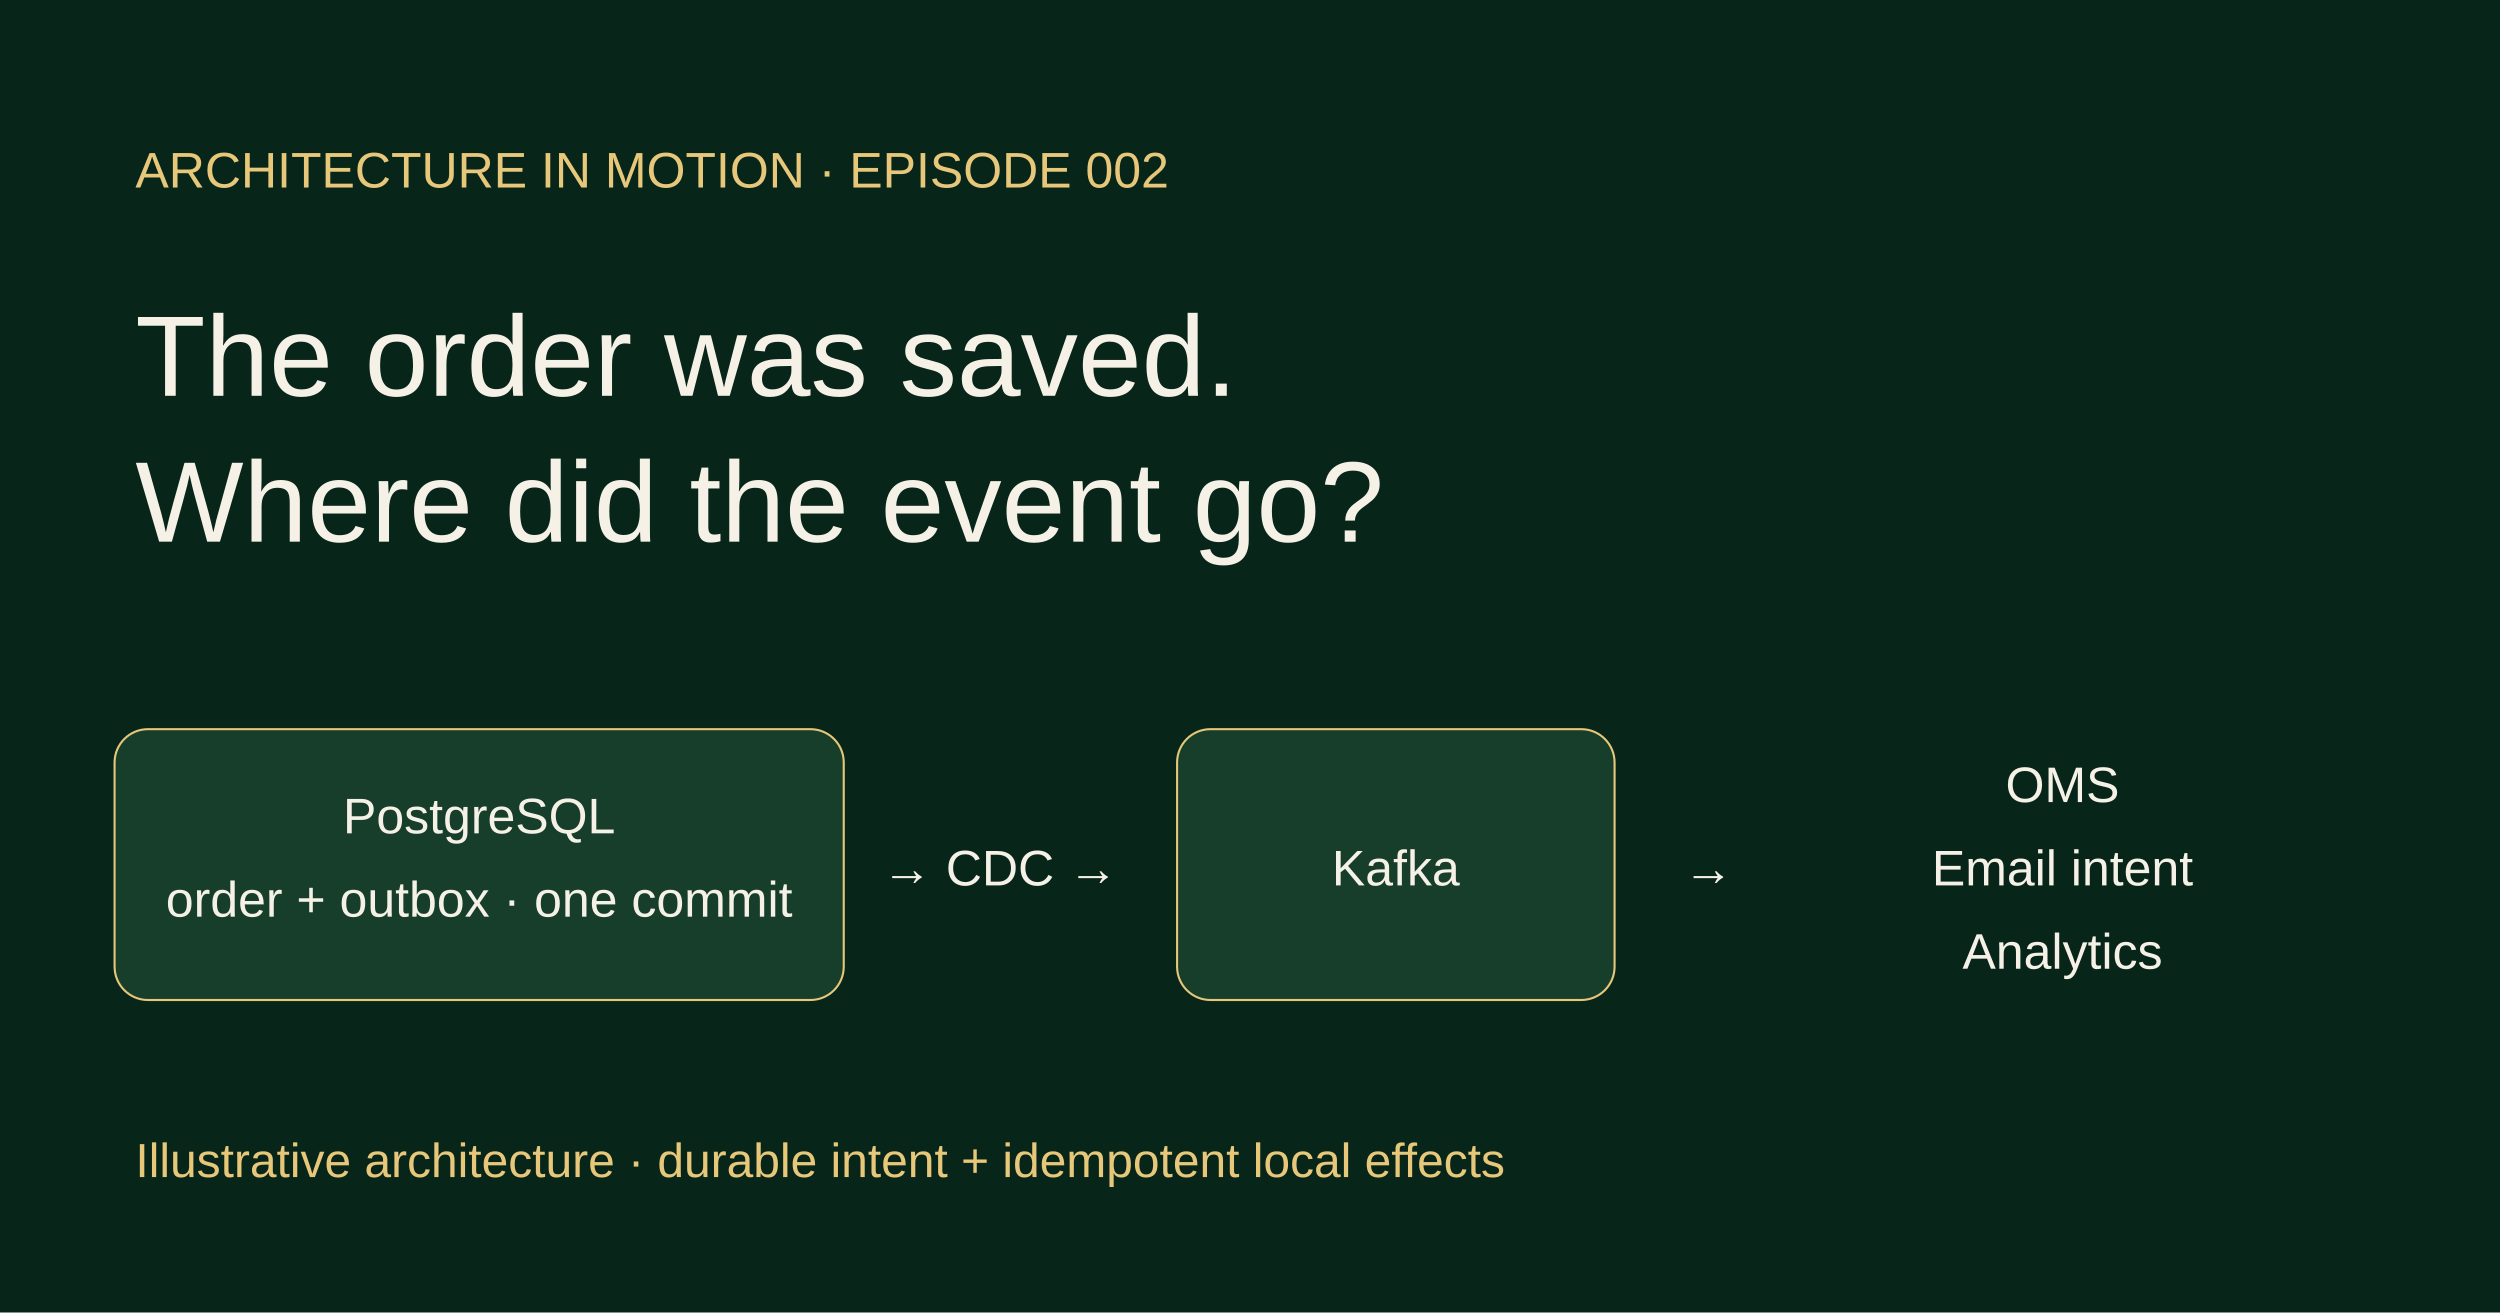
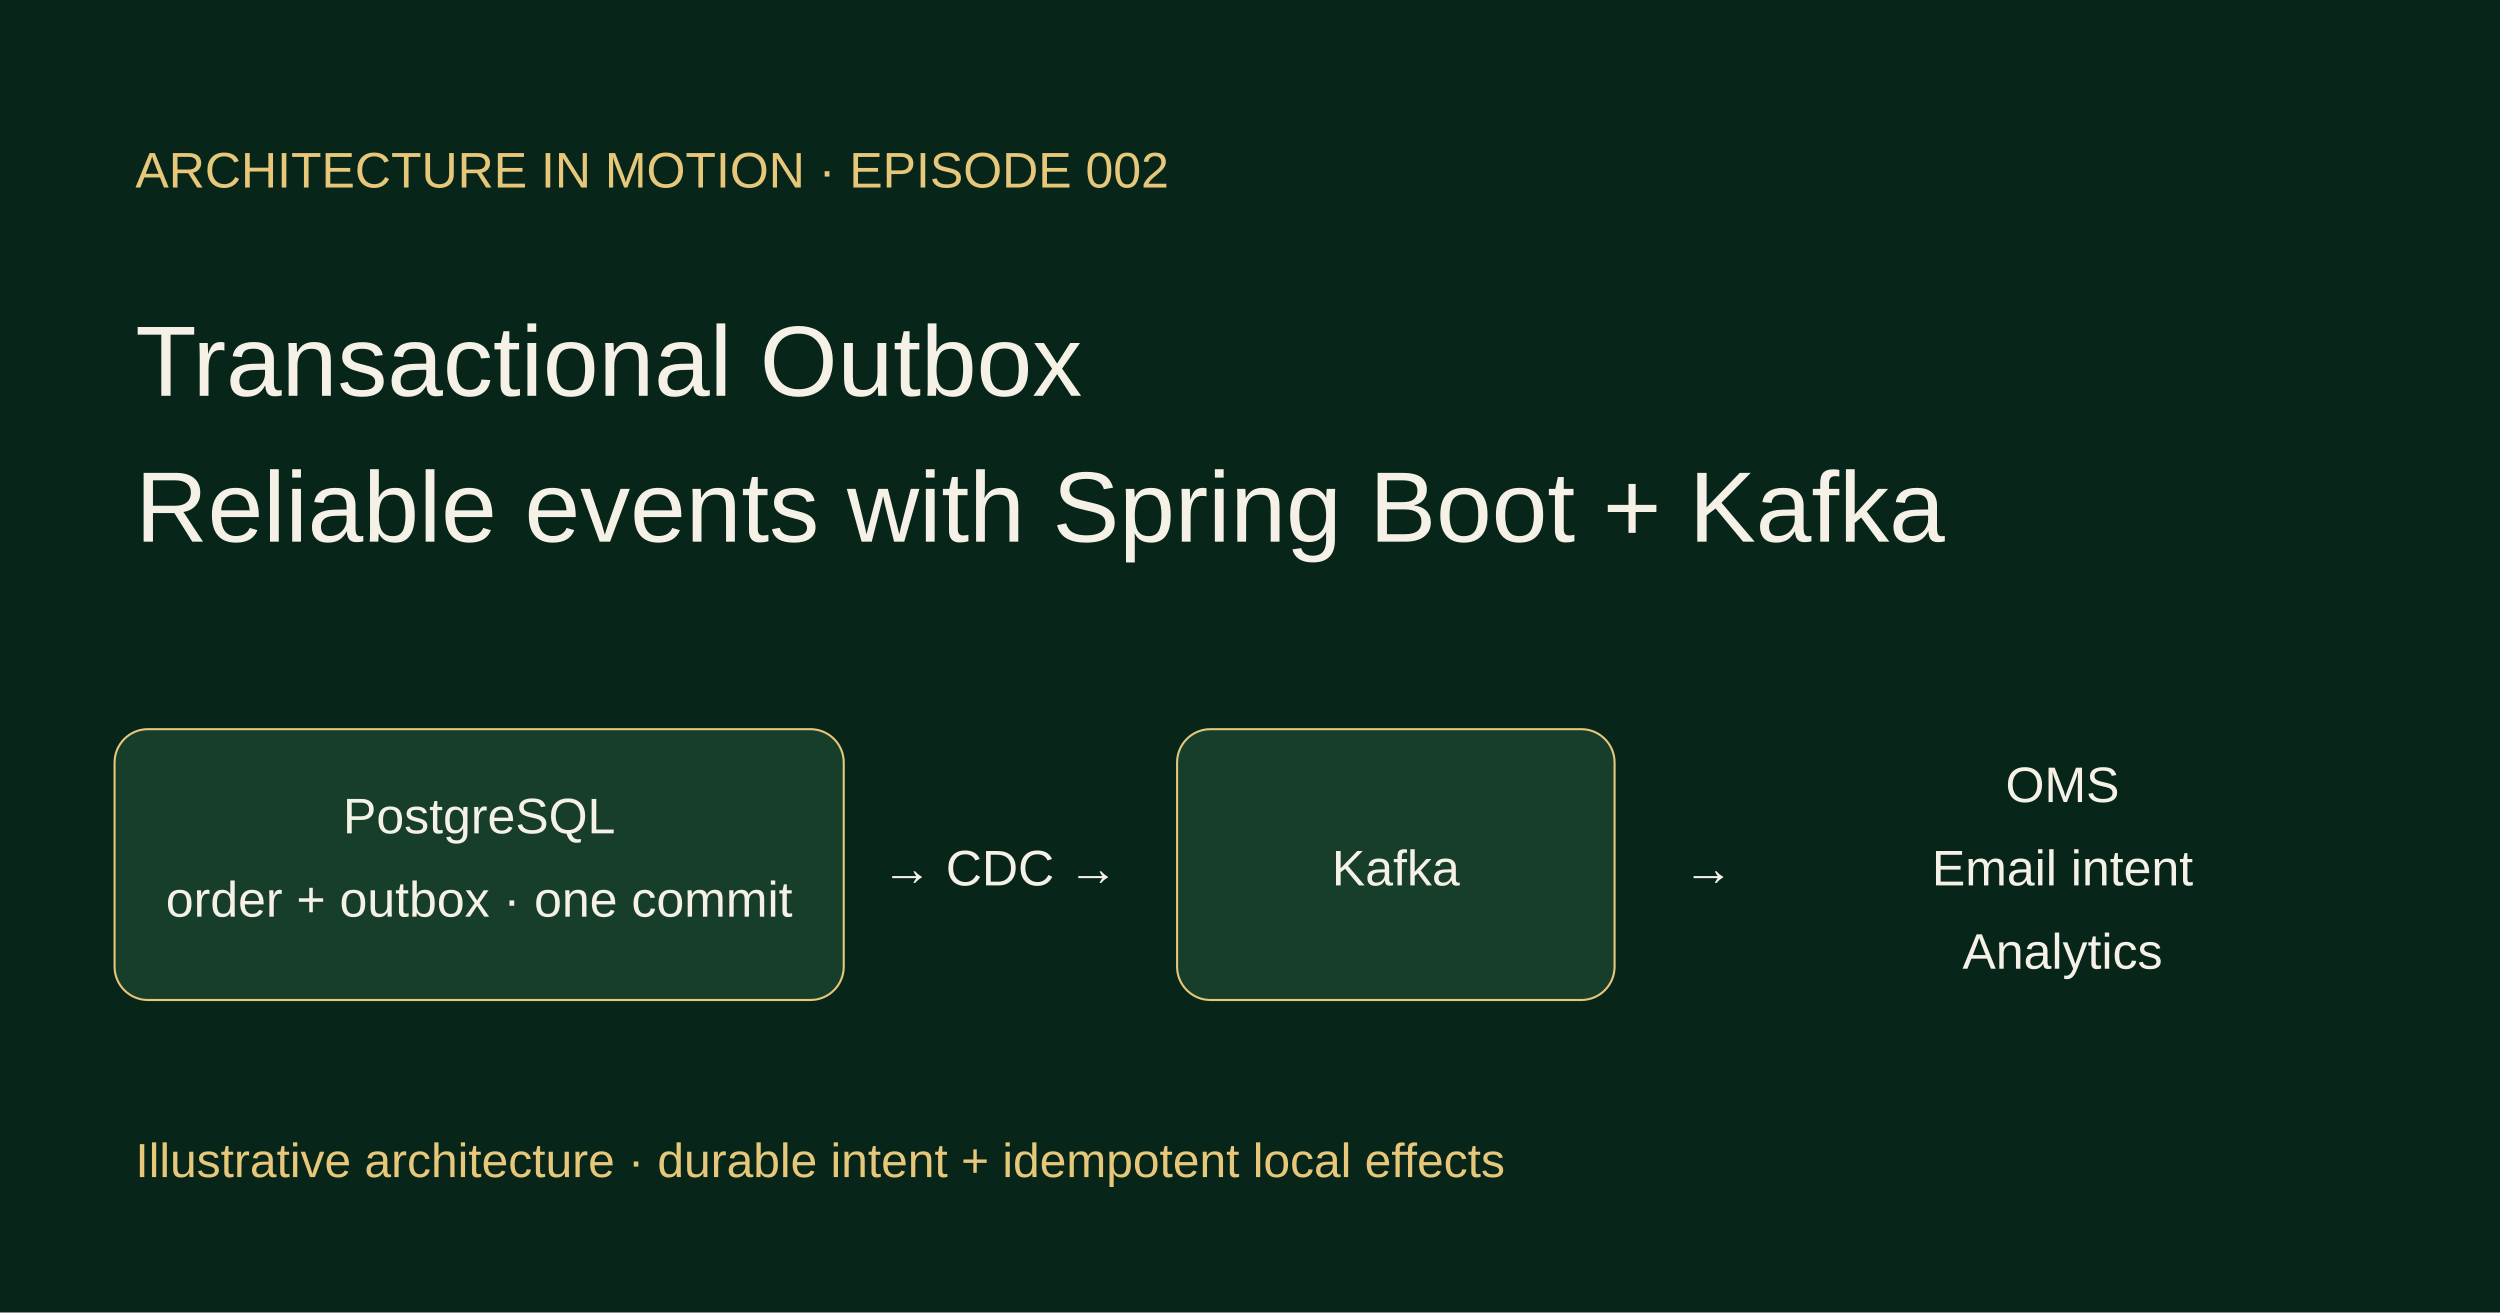
<svg xmlns="http://www.w3.org/2000/svg" width="1200" height="630" viewBox="0 0 1200 630">
  <rect width="1200" height="630" fill="#08251a" />
  <g fill="#f5f1e7" font-family="Arial">
    <text x="65" y="90" font-size="24" fill="#e7c779">ARCHITECTURE IN MOTION · EPISODE 002</text>
-     <text x="65" y="190" font-size="55">The order was saved.</text>
-     <text x="65" y="260" font-size="55">Where did the event go?</text>
+     <text x="65" y="190" font-size="48">Transactional Outbox</text>
+     <text x="65" y="260" font-size="48">Reliable events with Spring Boot + Kafka</text>
    <g font-size="24" text-anchor="middle">
      <rect x="55" y="350" width="350" height="130" rx="16" fill="#173e2b" stroke="#e7c779" />
      <text x="230" y="400">PostgreSQL</text>
      <text x="230" y="440">order + outbox · one commit</text>
      <text x="480" y="425">→ CDC →</text>
      <rect x="565" y="350" width="210" height="130" rx="16" fill="#173e2b" stroke="#e7c779" />
      <text x="670" y="425">Kafka</text>
      <text x="820" y="425">→</text>
      <text x="990" y="385">OMS</text>
      <text x="990" y="425">Email intent</text>
      <text x="990" y="465">Analytics</text>
    </g>
    <text x="65" y="565" font-size="23" fill="#e7c779">Illustrative architecture · durable intent + idempotent local effects</text>
  </g>
</svg>
